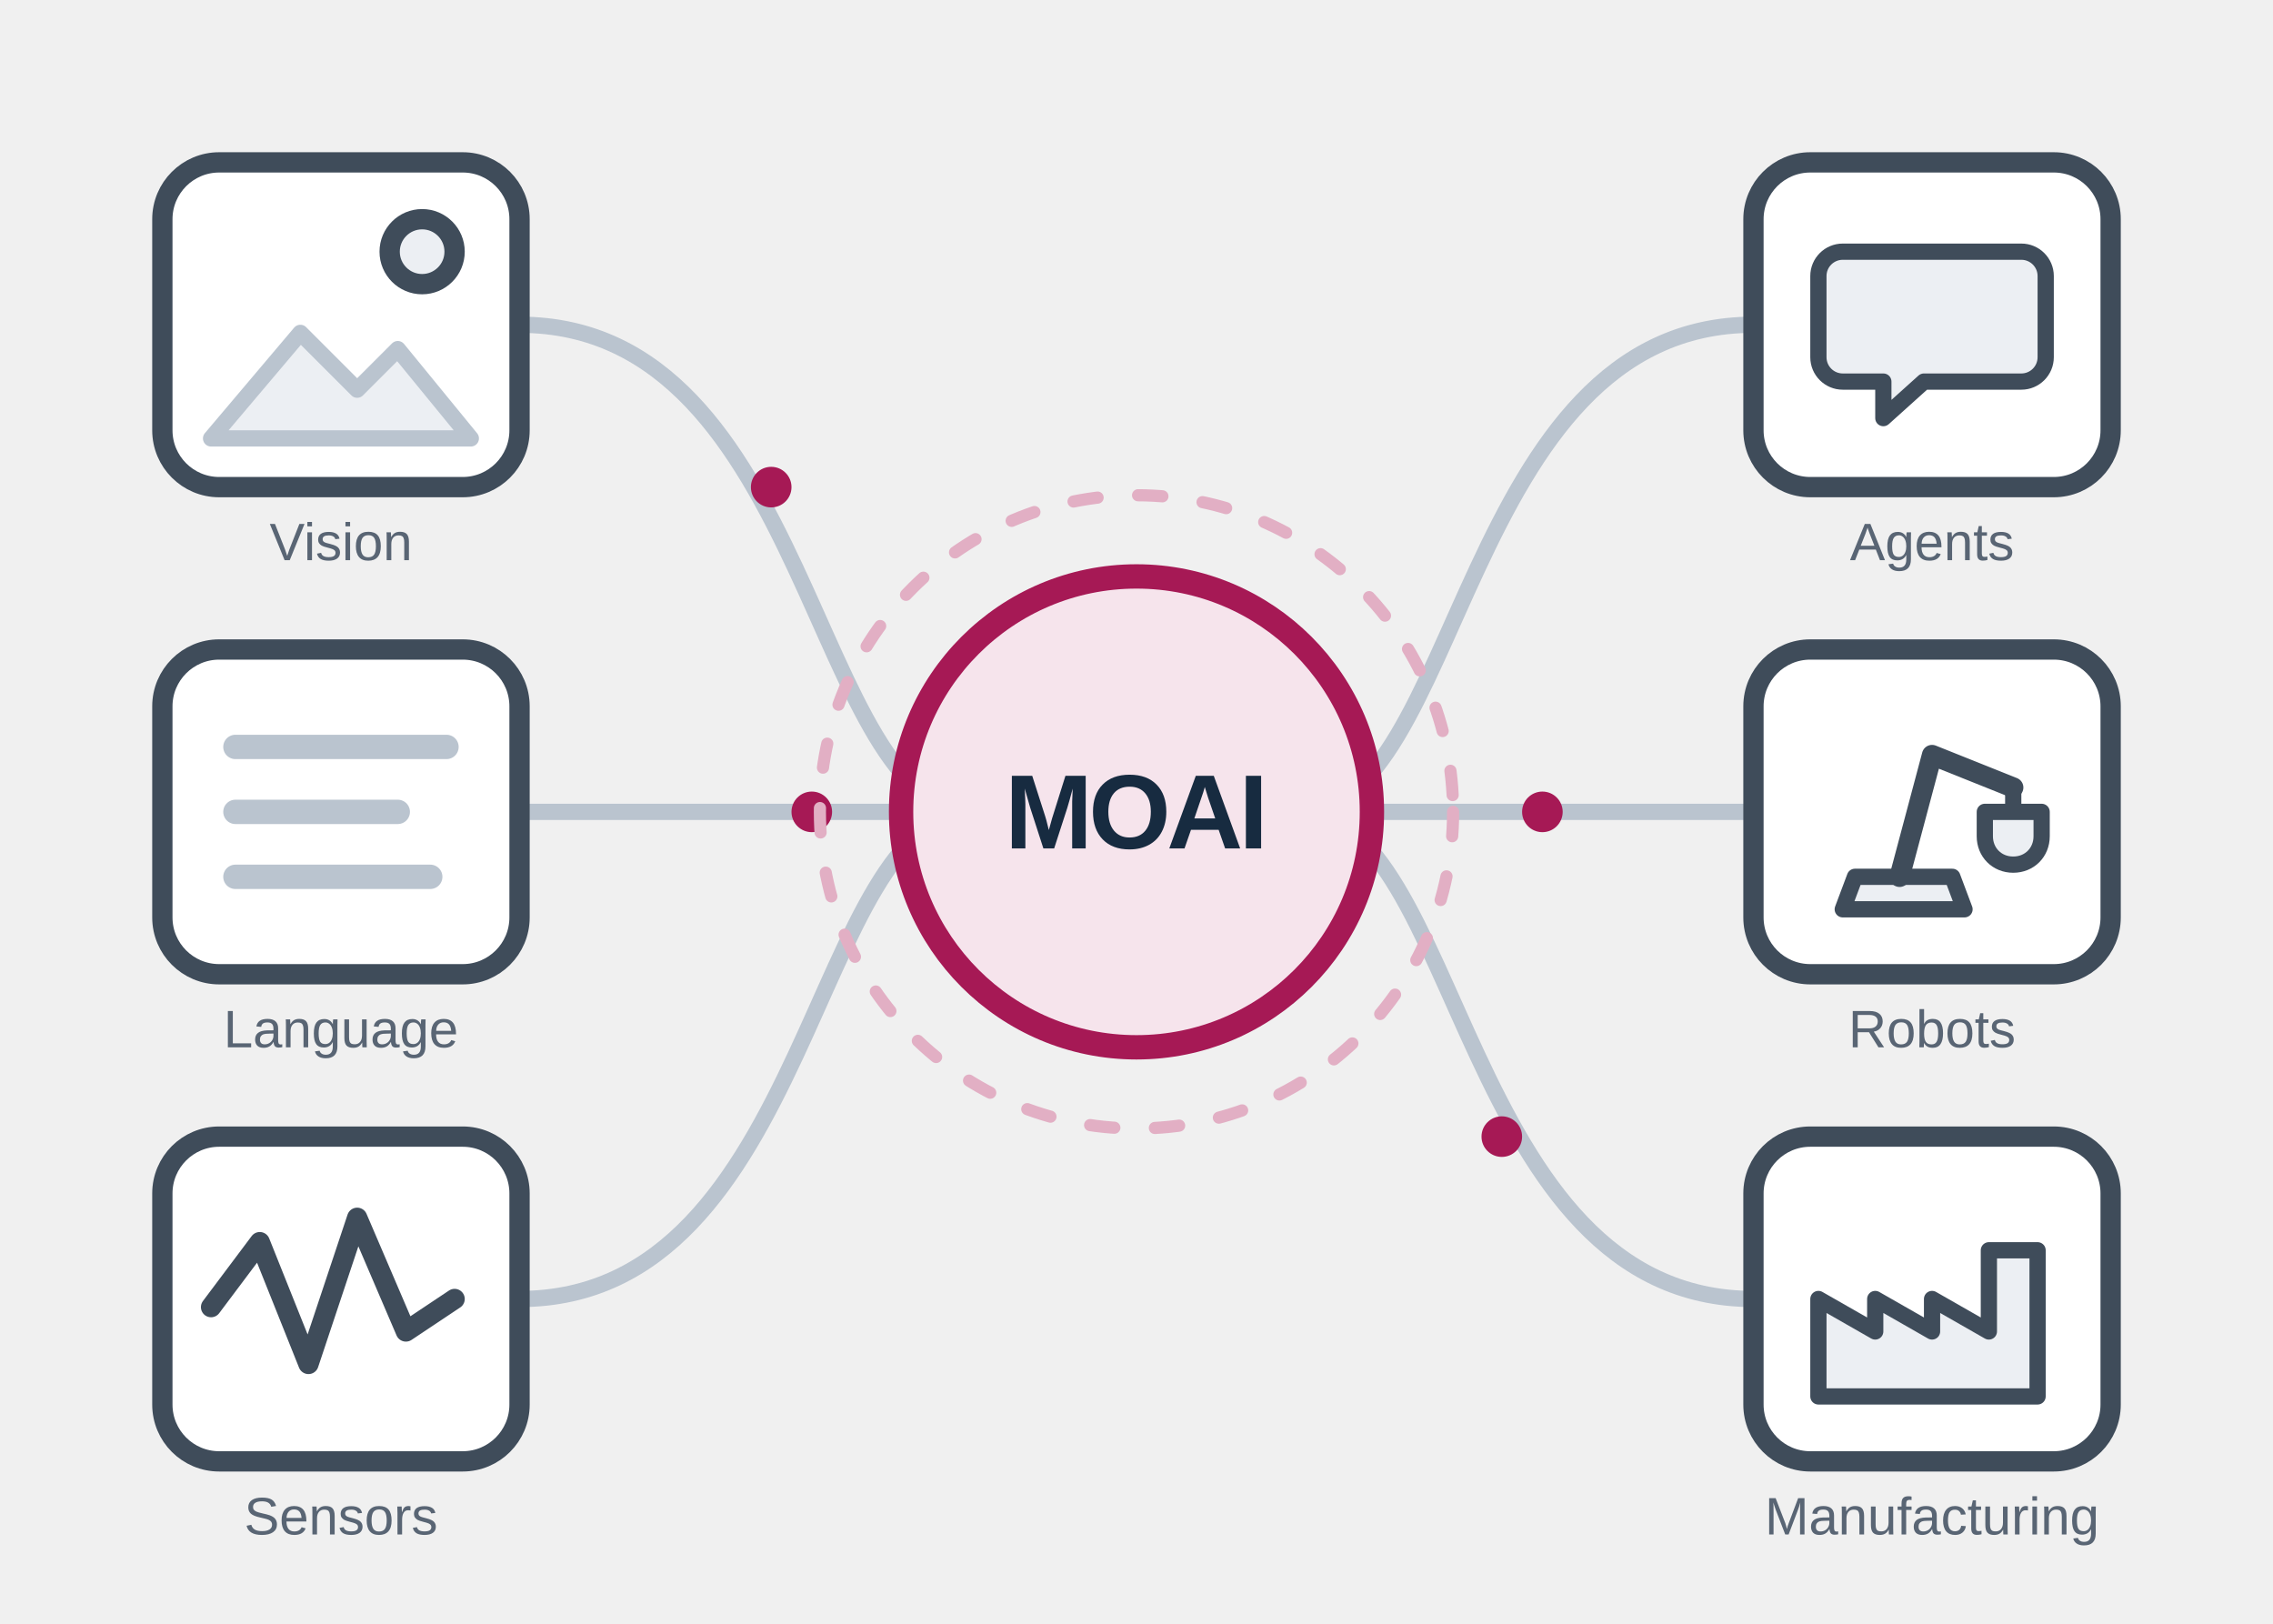
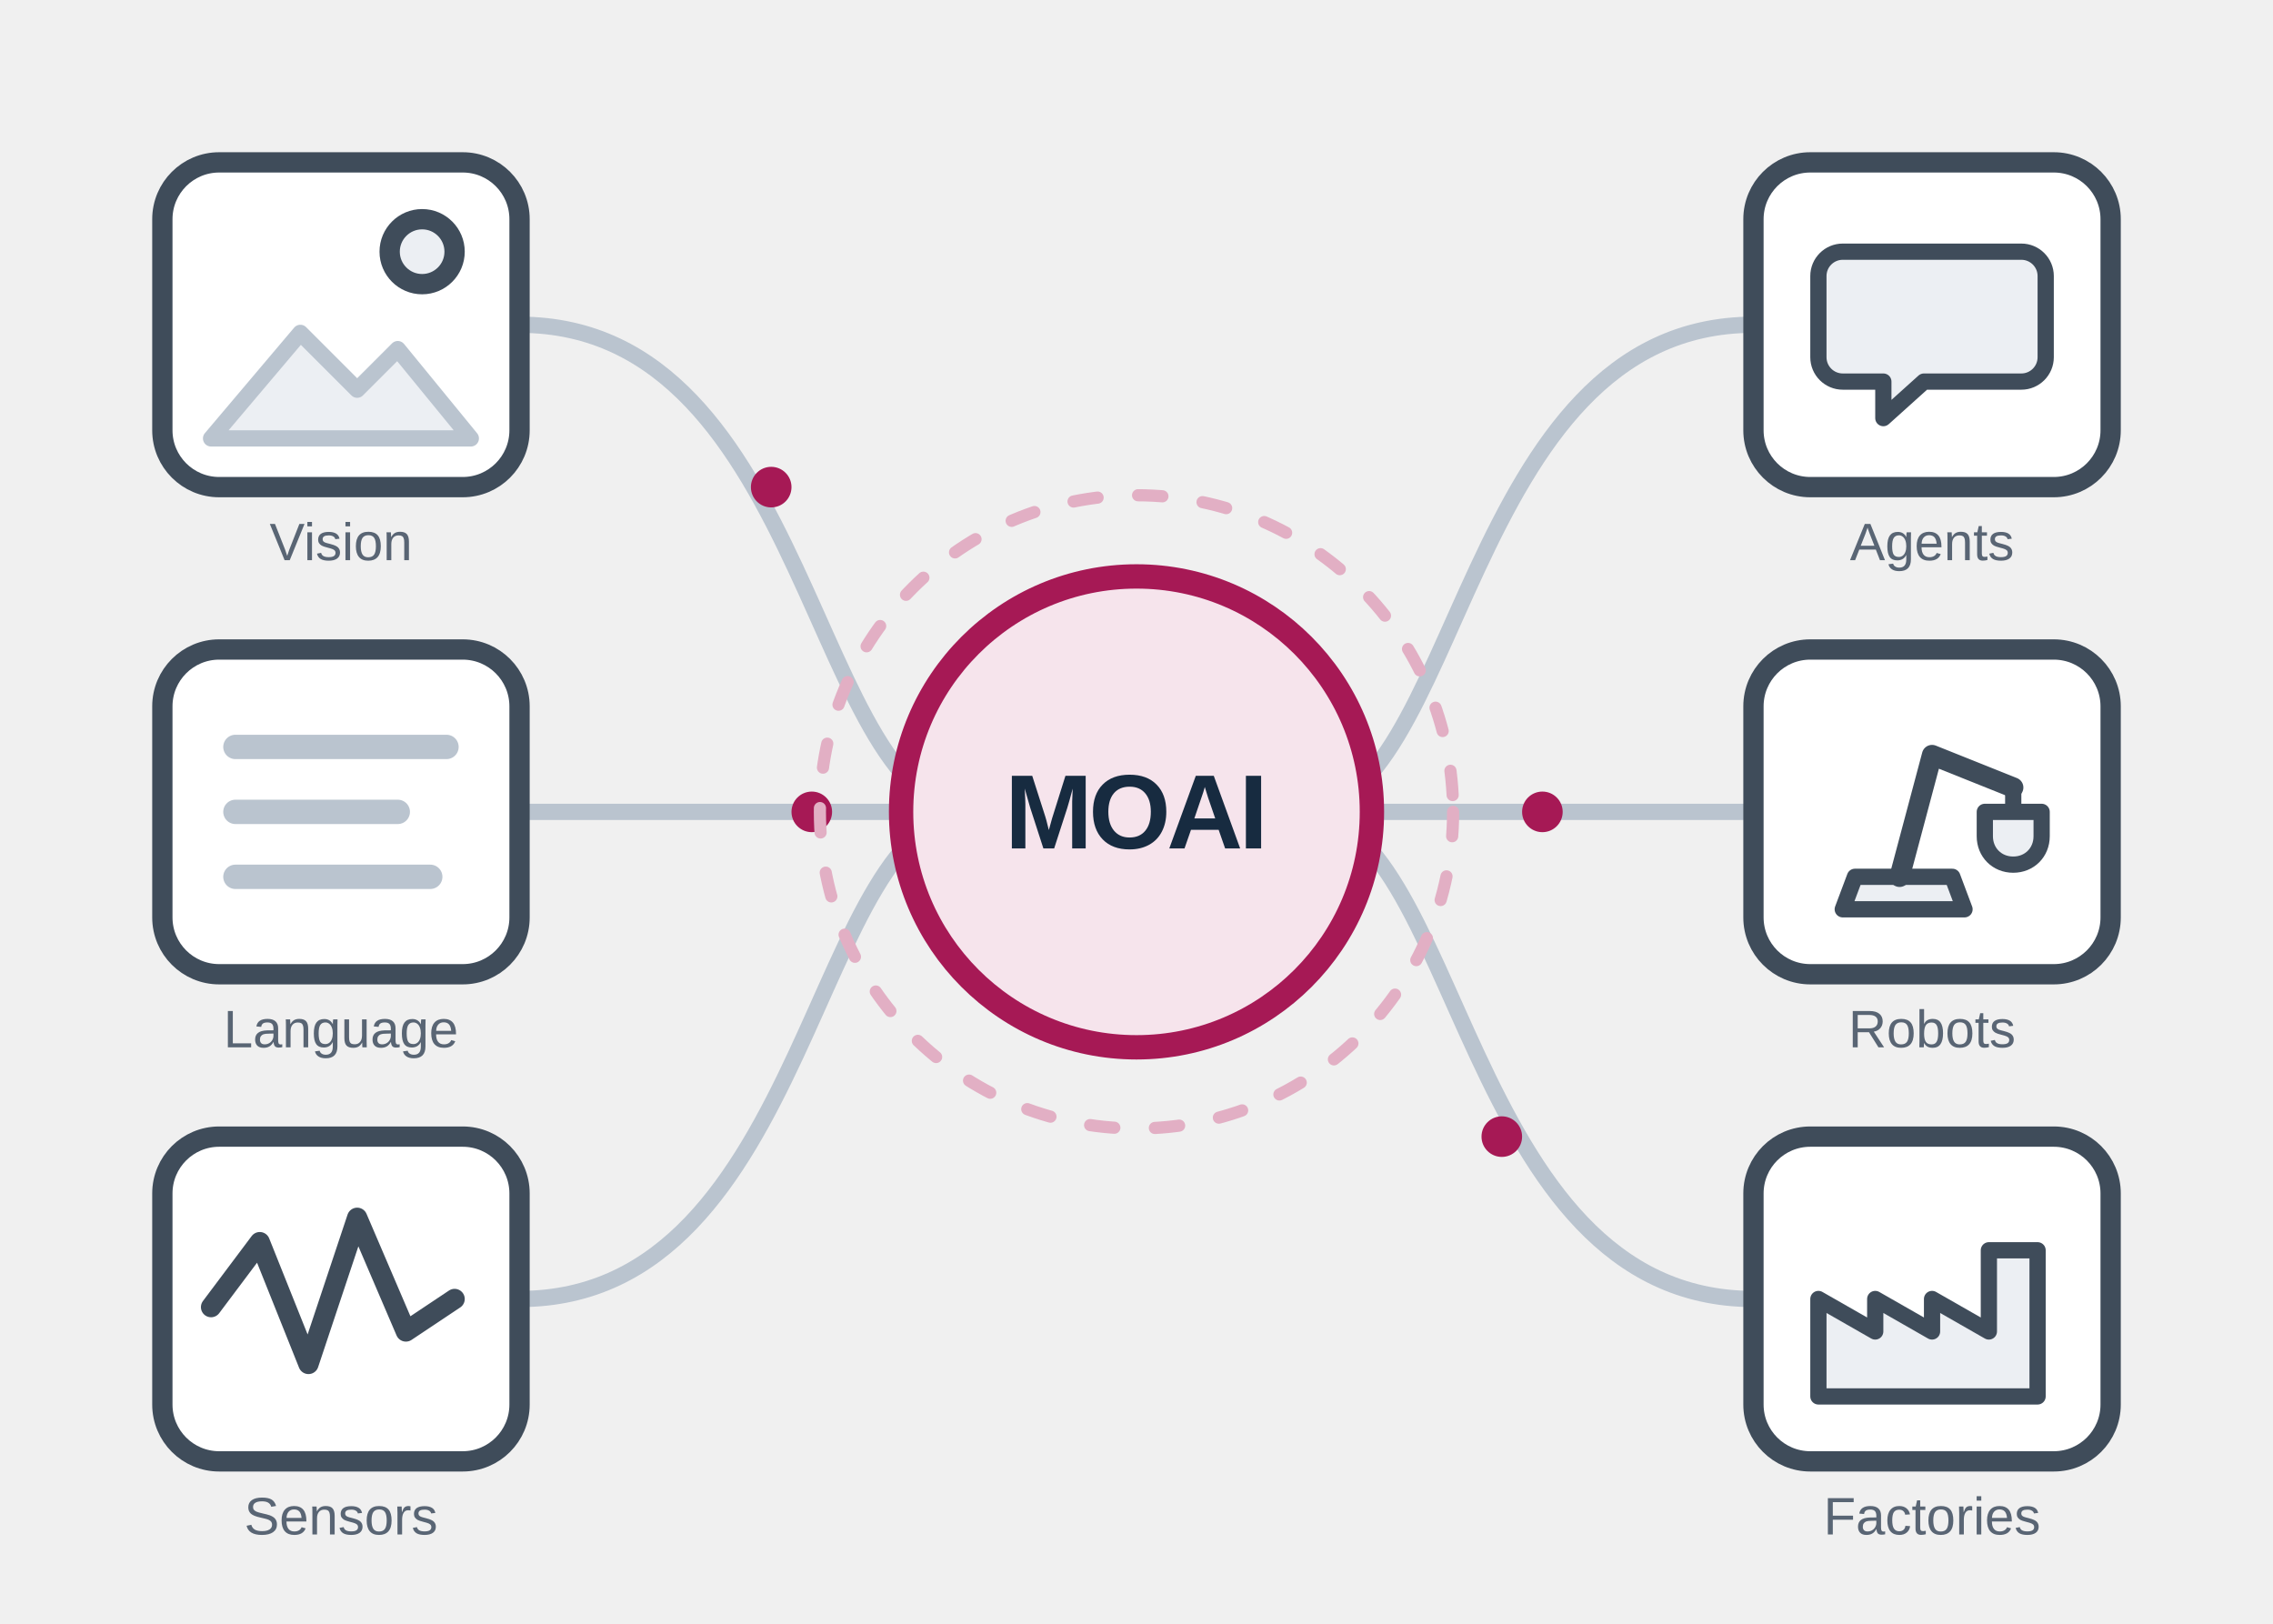
<svg xmlns="http://www.w3.org/2000/svg" viewBox="0 0 560 400" fill="none" stroke-linecap="round" stroke-linejoin="round" font-family="-apple-system, BlinkMacSystemFont, 'Segoe UI', Arial, sans-serif">
  <g stroke="#BAC4CF" stroke-width="4">
    <path d="M128 80C200 80 200 200 240 200" />
    <path d="M128 200H240" />
    <path d="M128 320C200 320 200 200 240 200" />
    <path d="M320 200C360 200 360 80 432 80" />
    <path d="M320 200H432" />
    <path d="M320 200C360 200 360 320 432 320" />
  </g>
  <g fill="#A61955">
    <circle cx="190" cy="120" r="5" />
    <circle cx="200" cy="200" r="5" />
    <circle cx="370" cy="280" r="5" />
    <circle cx="380" cy="200" r="5" />
  </g>
  <g stroke="#3F4C5A" stroke-width="5">
    <rect x="40" y="40" width="88" height="80" rx="14" fill="#fff" />
    <path d="M52 108l22-26 14 14 10-10 18 22z" fill="#ECEFF3" stroke="#BAC4CF" stroke-width="4" />
    <circle cx="104" cy="62" r="8" fill="#ECEFF3" />
    <rect x="40" y="160" width="88" height="80" rx="14" fill="#fff" />
    <path d="M58 184h52M58 200h40M58 216h48" stroke="#BAC4CF" stroke-width="6" />
    <rect x="40" y="280" width="88" height="80" rx="14" fill="#fff" />
    <path d="M52 322l12-16 12 30 12-36 12 28 12-8" stroke-width="5" />
  </g>
  <circle cx="280" cy="200" r="58" fill="#F6E4EC" stroke="#A61955" stroke-width="6" />
  <circle cx="280" cy="200" r="78" stroke="#E2AFC4" stroke-width="3" stroke-dasharray="6 10" />
  <text x="280" y="209" text-anchor="middle" font-size="26" font-weight="700" fill="#172b40" stroke="none" letter-spacing="-1">MOAI</text>
  <g stroke="#3F4C5A" stroke-width="5">
    <rect x="432" y="40" width="88" height="80" rx="14" fill="#fff" />
    <path d="M454 62h44a6 6 0 0 1 6 6v20a6 6 0 0 1-6 6h-24l-10 9v-9h-10a6 6 0 0 1-6-6V68a6 6 0 0 1 6-6z" fill="#ECEFF3" stroke-width="4" />
    <rect x="432" y="160" width="88" height="80" rx="14" fill="#fff" />
    <path d="M454 224h30l-3-8h-24z" fill="#ECEFF3" stroke-width="4" />
    <path d="M468 216l8-30 20 8" stroke-width="5" />
    <path d="M496 194v6m-7 0h14v6c0 4-3 7-7 7s-7-3-7-7z" fill="#ECEFF3" stroke-width="4" />
    <rect x="432" y="280" width="88" height="80" rx="14" fill="#fff" />
    <path d="M448 344v-24l14 8v-8l14 8v-8l14 8v-20h12v36z" fill="#ECEFF3" stroke-width="4" />
  </g>
  <g font-size="13" fill="#596574" stroke="none" text-anchor="middle">
    <text x="84" y="138">Vision</text>
    <text x="84" y="258">Language</text>
    <text x="84" y="378">Sensors</text>
    <text x="476" y="138">Agents</text>
    <text x="476" y="258">Robots</text>
-     <text x="476" y="378">Manufacturing</text>
+     <text x="476" y="378">Factories</text>
  </g>
</svg>
